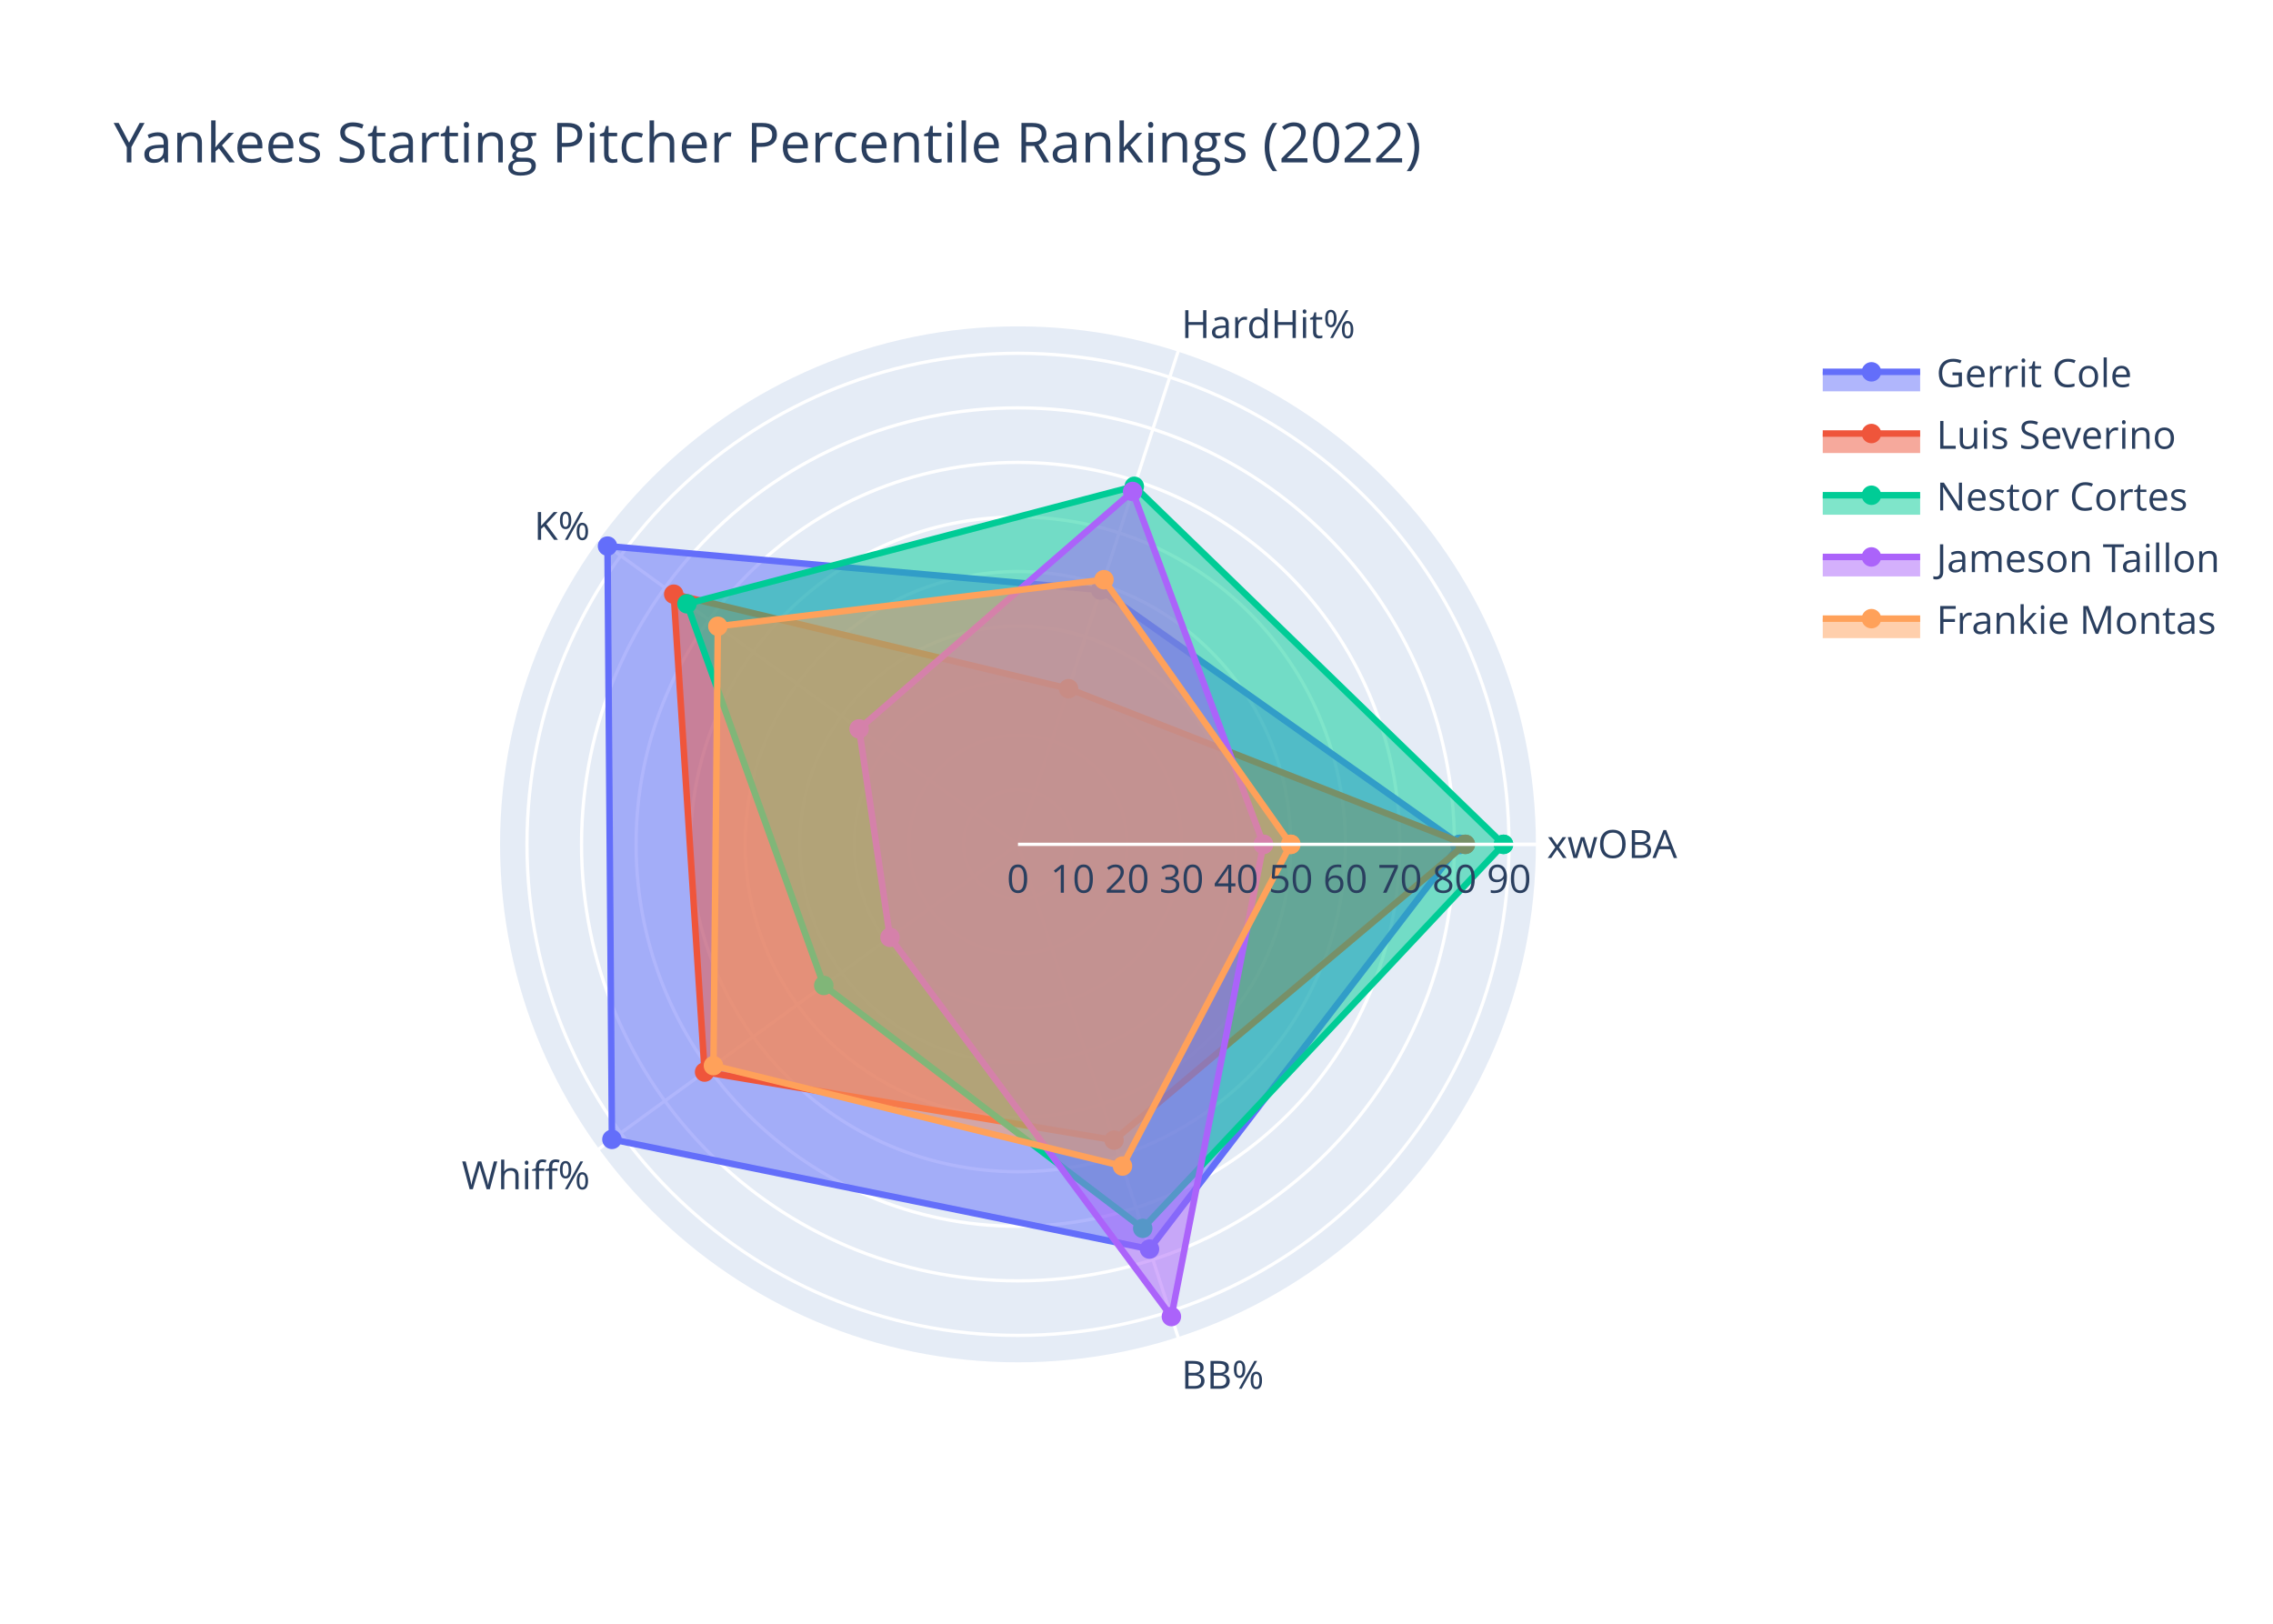
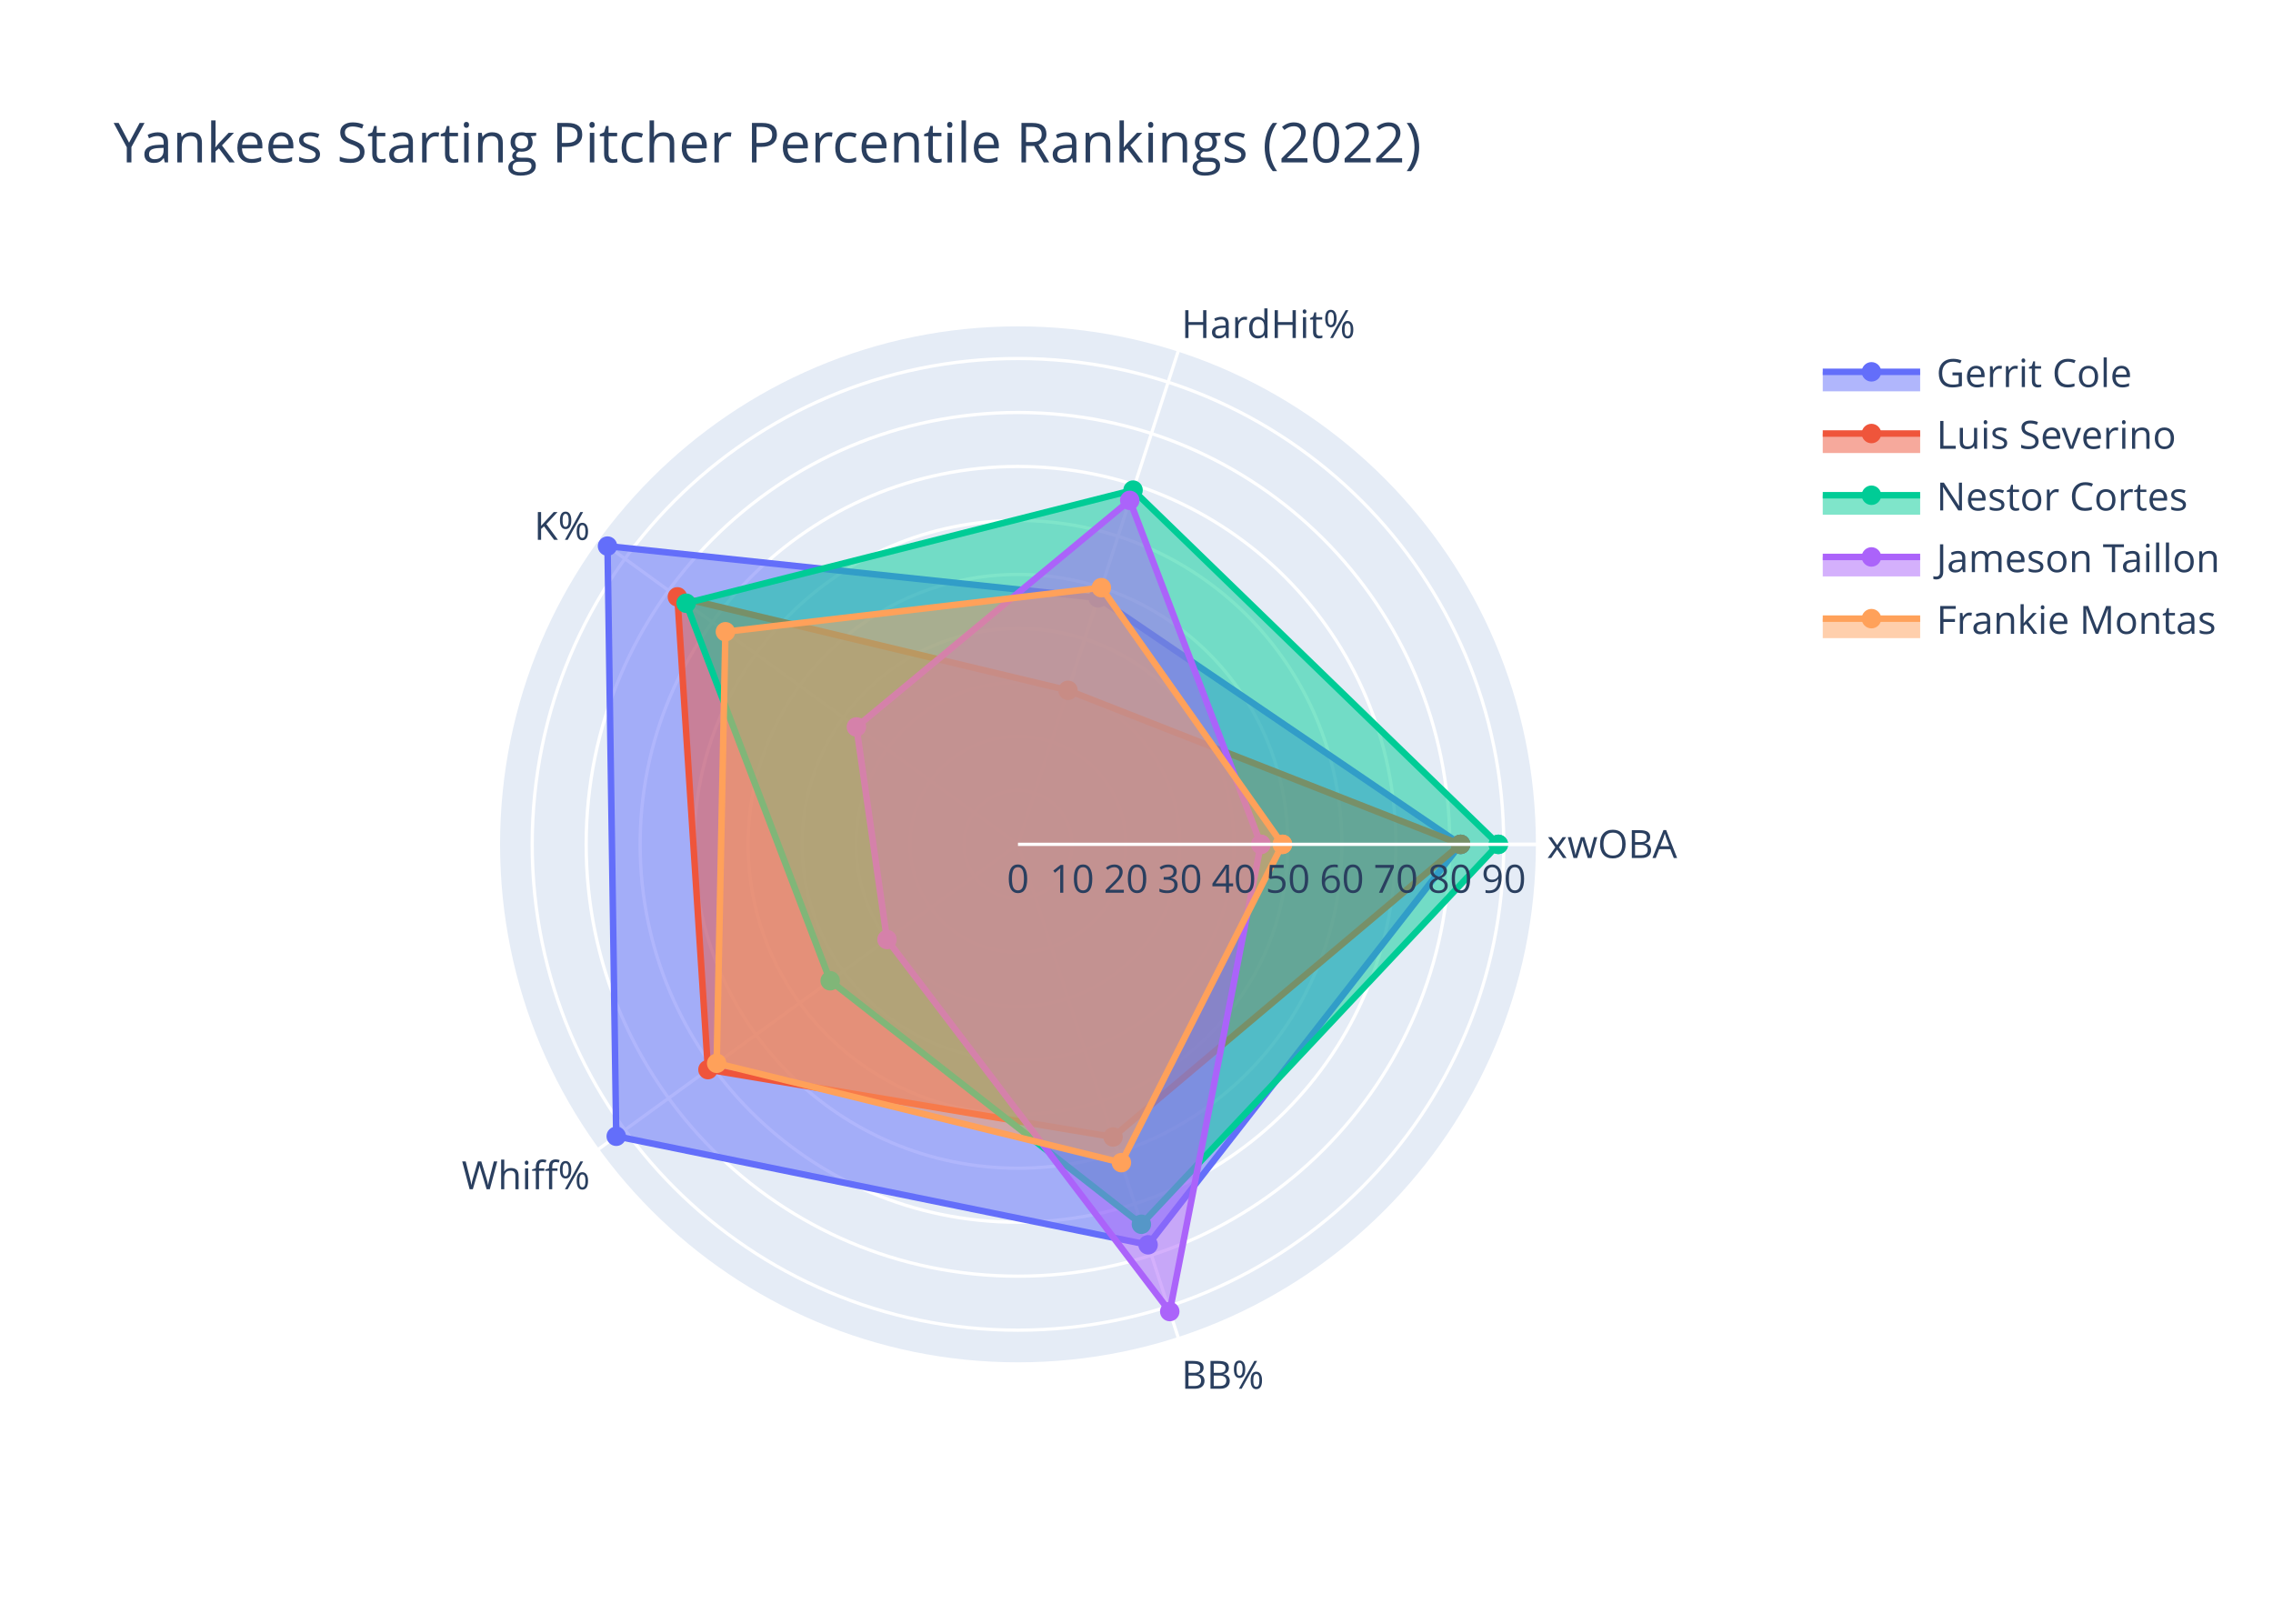
<svg xmlns="http://www.w3.org/2000/svg" class="main-svg" width="700" height="500" style="" viewBox="0 0 700 500">
  <rect x="0" y="0" width="700" height="500" style="fill: rgb(255, 255, 255); fill-opacity: 1;" />
-   <defs id="defs-ca61c3">
+   <defs id="defs-a61162">
    <g class="clips">
-       <clipPath id="clipca61c3polar-for-traces">
+       <clipPath id="clipa61162polar-for-traces">
        <path d="M160,0A160,160 0,1,0 -160,-1.9594348786357652e-14A160,160 0,1,0 160,3.9188697572715304e-14Z" transform="translate(160,160)" />
      </clipPath>
    </g>
    <g class="gradients" />
    <g class="patterns" />
  </defs>
  <g class="bglayer" />
  <g class="layer-below">
    <g class="imagelayer" />
    <g class="shapelayer" />
  </g>
  <g class="cartesianlayer" />
  <g class="polarlayer">
    <g class="polar">
      <g class="polarsublayer draglayer" />
      <g class="polarsublayer plotbg">
        <path d="M160,0A160,160 0,1,0 -160,-1.9594348786357652e-14A160,160 0,1,0 160,3.9188697572715304e-14Z" transform="translate(313.5,260)" style="fill: rgb(229, 236, 246); fill-opacity: 1;" />
      </g>
      <g class="polarsublayer backplot">
        <g class="maplayer" />
      </g>
      <g class="polarsublayer angular-grid" style="fill: none;">
        <path class="angularaxisgrid" d="M313.5,260L473.5,260" style="stroke: rgb(255, 255, 255); stroke-opacity: 1; stroke-width: 1px;" />
        <path class="angularaxisgrid" d="M313.5,260L362.943,107.831" style="stroke: rgb(255, 255, 255); stroke-opacity: 1; stroke-width: 1px;" />
        <path class="angularaxisgrid" d="M313.5,260L184.057,165.954" style="stroke: rgb(255, 255, 255); stroke-opacity: 1; stroke-width: 1px;" />
        <path class="angularaxisgrid" d="M313.5,260L184.057,354.046" style="stroke: rgb(255, 255, 255); stroke-opacity: 1; stroke-width: 1px;" />
        <path class="angularaxisgrid" d="M313.5,260L362.943,412.169" style="stroke: rgb(255, 255, 255); stroke-opacity: 1; stroke-width: 1px;" />
      </g>
      <g class="polarsublayer radial-grid" transform="translate(313.5,260)" style="fill: none;">
-         <path class="xgrid" d="M16.8,0A16.8,16.8 0,1,0 -16.8,-2.0574066225675536e-15A16.8,16.8 0,1,0 16.8,4.114813245135107e-15Z" style="stroke: rgb(255, 255, 255); stroke-opacity: 1; stroke-width: 1px;" />
-         <path class="xgrid" d="M33.6,0A33.6,33.6 0,1,0 -33.6,-4.114813245135107e-15A33.6,33.6 0,1,0 33.6,8.229626490270214e-15Z" style="stroke: rgb(255, 255, 255); stroke-opacity: 1; stroke-width: 1px;" />
-         <path class="xgrid" d="M50.4,0A50.4,50.4 0,1,0 -50.4,-6.17221986770266e-15A50.4,50.4 0,1,0 50.4,1.234443973540532e-14Z" style="stroke: rgb(255, 255, 255); stroke-opacity: 1; stroke-width: 1px;" />
-         <path class="xgrid" d="M67.2,0A67.2,67.2 0,1,0 -67.2,-8.229626490270214e-15A67.2,67.2 0,1,0 67.2,1.645925298054043e-14Z" style="stroke: rgb(255, 255, 255); stroke-opacity: 1; stroke-width: 1px;" />
-         <path class="xgrid" d="M84.01,0A84.01,84.01 0,1,0 -84.01,-1.0288257759636915e-14A84.01,84.01 0,1,0 84.01,2.057651551927383e-14Z" style="stroke: rgb(255, 255, 255); stroke-opacity: 1; stroke-width: 1px;" />
-         <path class="xgrid" d="M100.81,0A100.81,100.81 0,1,0 -100.81,-1.2345664382204467e-14A100.81,100.81 0,1,0 100.81,2.4691328764408935e-14Z" style="stroke: rgb(255, 255, 255); stroke-opacity: 1; stroke-width: 1px;" />
-         <path class="xgrid" d="M117.61,0A117.61,117.61 0,1,0 -117.61,-1.440307100477202e-14A117.61,117.61 0,1,0 117.61,2.880614200954404e-14Z" style="stroke: rgb(255, 255, 255); stroke-opacity: 1; stroke-width: 1px;" />
-         <path class="xgrid" d="M134.41,0A134.41,134.41 0,1,0 -134.41,-1.6460477627339574e-14A134.41,134.41 0,1,0 134.41,3.292095525467915e-14Z" style="stroke: rgb(255, 255, 255); stroke-opacity: 1; stroke-width: 1px;" />
-         <path class="xgrid" d="M151.21,0A151.21,151.21 0,1,0 -151.21,-1.851788424990713e-14A151.21,151.21 0,1,0 151.21,3.703576849981426e-14Z" style="stroke: rgb(255, 255, 255); stroke-opacity: 1; stroke-width: 1px;" />
+         <path class="xgrid" d="M16.62,0A16.62,16.62 0,1,0 -16.62,-2.0353629801829012e-15A16.62,16.62 0,1,0 16.62,4.0707259603658024e-15Z" style="stroke: rgb(255, 255, 255); stroke-opacity: 1; stroke-width: 1px;" />
+         <path class="xgrid" d="M33.24,0A33.24,33.24 0,1,0 -33.24,-4.0707259603658024e-15A33.24,33.24 0,1,0 33.24,8.141451920731605e-15Z" style="stroke: rgb(255, 255, 255); stroke-opacity: 1; stroke-width: 1px;" />
+         <path class="xgrid" d="M49.87,0A49.87,49.87 0,1,0 -49.87,-6.10731358734785e-15A49.87,49.87 0,1,0 49.87,1.22146271746957e-14Z" style="stroke: rgb(255, 255, 255); stroke-opacity: 1; stroke-width: 1px;" />
+         <path class="xgrid" d="M66.49,0A66.49,66.49 0,1,0 -66.49,-8.142676567530752e-15A66.49,66.49 0,1,0 66.49,1.6285353135061503e-14Z" style="stroke: rgb(255, 255, 255); stroke-opacity: 1; stroke-width: 1px;" />
+         <path class="xgrid" d="M83.11,0A83.11,83.11 0,1,0 -83.11,-1.0178039547713652e-14A83.11,83.11 0,1,0 83.11,2.0356079095427305e-14Z" style="stroke: rgb(255, 255, 255); stroke-opacity: 1; stroke-width: 1px;" />
+         <path class="xgrid" d="M99.73,0A99.73,99.73 0,1,0 -99.73,-1.2213402527896553e-14A99.73,99.73 0,1,0 99.73,2.4426805055793106e-14Z" style="stroke: rgb(255, 255, 255); stroke-opacity: 1; stroke-width: 1px;" />
+         <path class="xgrid" d="M116.36,0A116.36,116.36 0,1,0 -116.36,-1.4249990154878602e-14A116.36,116.36 0,1,0 116.36,2.8499980309757205e-14Z" style="stroke: rgb(255, 255, 255); stroke-opacity: 1; stroke-width: 1px;" />
+         <path class="xgrid" d="M132.98,0A132.98,132.98 0,1,0 -132.98,-1.6285353135061503e-14A132.98,132.98 0,1,0 132.98,3.2570706270123006e-14Z" style="stroke: rgb(255, 255, 255); stroke-opacity: 1; stroke-width: 1px;" />
+         <path class="xgrid" d="M149.6,0A149.6,149.6 0,1,0 -149.6,-1.8320716115244404e-14A149.6,149.6 0,1,0 149.6,3.664143223048881e-14Z" style="stroke: rgb(255, 255, 255); stroke-opacity: 1; stroke-width: 1px;" />
      </g>
      <g class="polarsublayer frontplot" transform="translate(153.5,100)">
        <g class="barlayer" />
        <g class="scatterlayer">
-           <g class="trace scatter trace0e6af2" style="stroke-miterlimit: 2; opacity: 1;">
-             <g class="fills" clip-path="url(#clipca61c3polar-for-traces)">
-               <g>
-                 <path class="js-fill" d="M296.09,160L185.44,81.7L33.59,68.16L34.95,250.85L200.5,284.63L296.09,160Z" style="fill: rgb(99, 110, 250); fill-opacity: 0.5; stroke-width: 0;" />
-               </g>
-             </g>
-             <g class="errorbars" />
-             <g class="lines">
-               <path class="js-line" d="M296.09,160L185.44,81.7L33.59,68.16L34.95,250.85L200.5,284.63L296.09,160" clip-path="url(#clipca61c3polar-for-traces)" style="vector-effect: non-scaling-stroke; fill: none; stroke: rgb(99, 110, 250); stroke-opacity: 1; stroke-width: 2px; opacity: 1;" />
-             </g>
-             <g class="points">
-               <path class="point" transform="translate(296.09,160)" d="M3,0A3,3 0 1,1 0,-3A3,3 0 0,1 3,0Z" style="opacity: 1; stroke-width: 0px; fill: rgb(99, 110, 250); fill-opacity: 1;" />
-               <path class="point" transform="translate(185.44,81.7)" d="M3,0A3,3 0 1,1 0,-3A3,3 0 0,1 3,0Z" style="opacity: 1; stroke-width: 0px; fill: rgb(99, 110, 250); fill-opacity: 1;" />
+           <g class="trace scatter trace6ebebe" style="stroke-miterlimit: 2; opacity: 1;">
+             <g class="fills" clip-path="url(#clipa61162polar-for-traces)">
+               <g>
+                 <path class="js-fill" d="M296.3,160L184.66,84.12L33.59,68.16L36.28,249.89L200.07,283.31L296.3,160Z" style="fill: rgb(99, 110, 250); fill-opacity: 0.5; stroke-width: 0;" />
+               </g>
+             </g>
+             <g class="errorbars" />
+             <g class="lines">
+               <path class="js-line" d="M296.3,160L184.66,84.12L33.59,68.16L36.28,249.89L200.07,283.31L296.3,160" clip-path="url(#clipa61162polar-for-traces)" style="vector-effect: non-scaling-stroke; fill: none; stroke: rgb(99, 110, 250); stroke-opacity: 1; stroke-width: 2px; opacity: 1;" />
+             </g>
+             <g class="points">
+               <path class="point" transform="translate(296.3,160)" d="M3,0A3,3 0 1,1 0,-3A3,3 0 0,1 3,0Z" style="opacity: 1; stroke-width: 0px; fill: rgb(99, 110, 250); fill-opacity: 1;" />
+               <path class="point" transform="translate(184.66,84.12)" d="M3,0A3,3 0 1,1 0,-3A3,3 0 0,1 3,0Z" style="opacity: 1; stroke-width: 0px; fill: rgb(99, 110, 250); fill-opacity: 1;" />
              <path class="point" transform="translate(33.59,68.16)" d="M3,0A3,3 0 1,1 0,-3A3,3 0 0,1 3,0Z" style="opacity: 1; stroke-width: 0px; fill: rgb(99, 110, 250); fill-opacity: 1;" />
-               <path class="point" transform="translate(34.95,250.85)" d="M3,0A3,3 0 1,1 0,-3A3,3 0 0,1 3,0Z" style="opacity: 1; stroke-width: 0px; fill: rgb(99, 110, 250); fill-opacity: 1;" />
-               <path class="point" transform="translate(200.5,284.63)" d="M3,0A3,3 0 1,1 0,-3A3,3 0 0,1 3,0Z" style="opacity: 1; stroke-width: 0px; fill: rgb(99, 110, 250); fill-opacity: 1;" />
-               <path class="point" transform="translate(296.09,160)" d="M3,0A3,3 0 1,1 0,-3A3,3 0 0,1 3,0Z" style="opacity: 1; stroke-width: 0px; fill: rgb(99, 110, 250); fill-opacity: 1;" />
-             </g>
-             <g class="text" />
-           </g>
-           <g class="trace scatter tracea44294" style="stroke-miterlimit: 2; opacity: 1;">
-             <g class="fills" clip-path="url(#clipca61c3polar-for-traces)">
-               <g>
-                 <path class="js-fill" d="M297.77,160L175.58,112.06L53.98,82.97L63.49,230.12L189.59,251.08L297.77,160Z" style="fill: rgb(239, 85, 59); fill-opacity: 0.5; stroke-width: 0;" />
-               </g>
-             </g>
-             <g class="errorbars" />
-             <g class="lines">
-               <path class="js-line" d="M297.77,160L175.58,112.06L53.98,82.97L63.49,230.12L189.59,251.08L297.77,160" clip-path="url(#clipca61c3polar-for-traces)" style="vector-effect: non-scaling-stroke; fill: none; stroke: rgb(239, 85, 59); stroke-opacity: 1; stroke-width: 2px; opacity: 1;" />
-             </g>
-             <g class="points">
-               <path class="point" transform="translate(297.77,160)" d="M3,0A3,3 0 1,1 0,-3A3,3 0 0,1 3,0Z" style="opacity: 1; stroke-width: 0px; fill: rgb(239, 85, 59); fill-opacity: 1;" />
-               <path class="point" transform="translate(175.58,112.06)" d="M3,0A3,3 0 1,1 0,-3A3,3 0 0,1 3,0Z" style="opacity: 1; stroke-width: 0px; fill: rgb(239, 85, 59); fill-opacity: 1;" />
-               <path class="point" transform="translate(53.98,82.97)" d="M3,0A3,3 0 1,1 0,-3A3,3 0 0,1 3,0Z" style="opacity: 1; stroke-width: 0px; fill: rgb(239, 85, 59); fill-opacity: 1;" />
-               <path class="point" transform="translate(63.49,230.12)" d="M3,0A3,3 0 1,1 0,-3A3,3 0 0,1 3,0Z" style="opacity: 1; stroke-width: 0px; fill: rgb(239, 85, 59); fill-opacity: 1;" />
-               <path class="point" transform="translate(189.59,251.08)" d="M3,0A3,3 0 1,1 0,-3A3,3 0 0,1 3,0Z" style="opacity: 1; stroke-width: 0px; fill: rgb(239, 85, 59); fill-opacity: 1;" />
-               <path class="point" transform="translate(297.77,160)" d="M3,0A3,3 0 1,1 0,-3A3,3 0 0,1 3,0Z" style="opacity: 1; stroke-width: 0px; fill: rgb(239, 85, 59); fill-opacity: 1;" />
-             </g>
-             <g class="text" />
-           </g>
-           <g class="trace scatter trace6df660" style="stroke-miterlimit: 2; opacity: 1;">
-             <g class="fills" clip-path="url(#clipca61c3polar-for-traces)">
-               <g>
-                 <path class="js-fill" d="M309.53,160L195.82,49.75L58.06,85.93L100.19,203.45L198.42,278.24L309.53,160Z" style="fill: rgb(0, 204, 150); fill-opacity: 0.5; stroke-width: 0;" />
-               </g>
-             </g>
-             <g class="errorbars" />
-             <g class="lines">
-               <path class="js-line" d="M309.53,160L195.82,49.75L58.06,85.93L100.19,203.45L198.42,278.24L309.53,160" clip-path="url(#clipca61c3polar-for-traces)" style="vector-effect: non-scaling-stroke; fill: none; stroke: rgb(0, 204, 150); stroke-opacity: 1; stroke-width: 2px; opacity: 1;" />
-             </g>
-             <g class="points">
-               <path class="point" transform="translate(309.53,160)" d="M3,0A3,3 0 1,1 0,-3A3,3 0 0,1 3,0Z" style="opacity: 1; stroke-width: 0px; fill: rgb(0, 204, 150); fill-opacity: 1;" />
-               <path class="point" transform="translate(195.82,49.75)" d="M3,0A3,3 0 1,1 0,-3A3,3 0 0,1 3,0Z" style="opacity: 1; stroke-width: 0px; fill: rgb(0, 204, 150); fill-opacity: 1;" />
-               <path class="point" transform="translate(58.06,85.93)" d="M3,0A3,3 0 1,1 0,-3A3,3 0 0,1 3,0Z" style="opacity: 1; stroke-width: 0px; fill: rgb(0, 204, 150); fill-opacity: 1;" />
-               <path class="point" transform="translate(100.19,203.45)" d="M3,0A3,3 0 1,1 0,-3A3,3 0 0,1 3,0Z" style="opacity: 1; stroke-width: 0px; fill: rgb(0, 204, 150); fill-opacity: 1;" />
-               <path class="point" transform="translate(198.42,278.24)" d="M3,0A3,3 0 1,1 0,-3A3,3 0 0,1 3,0Z" style="opacity: 1; stroke-width: 0px; fill: rgb(0, 204, 150); fill-opacity: 1;" />
-               <path class="point" transform="translate(309.53,160)" d="M3,0A3,3 0 1,1 0,-3A3,3 0 0,1 3,0Z" style="opacity: 1; stroke-width: 0px; fill: rgb(0, 204, 150); fill-opacity: 1;" />
-             </g>
-             <g class="text" />
-           </g>
-           <g class="trace scatter trace5fc548" style="stroke-miterlimit: 2; opacity: 1;">
-             <g class="fills" clip-path="url(#clipca61c3polar-for-traces)">
-               <g>
-                 <path class="js-fill" d="M235.6,160L195.3,51.34L111.07,124.45L120.58,188.64L207.25,305.41L235.6,160Z" style="fill: rgb(171, 99, 250); fill-opacity: 0.5; stroke-width: 0;" />
-               </g>
-             </g>
-             <g class="errorbars" />
-             <g class="lines">
-               <path class="js-line" d="M235.6,160L195.3,51.34L111.07,124.45L120.58,188.64L207.25,305.41L235.6,160" clip-path="url(#clipca61c3polar-for-traces)" style="vector-effect: non-scaling-stroke; fill: none; stroke: rgb(171, 99, 250); stroke-opacity: 1; stroke-width: 2px; opacity: 1;" />
-             </g>
-             <g class="points">
-               <path class="point" transform="translate(235.6,160)" d="M3,0A3,3 0 1,1 0,-3A3,3 0 0,1 3,0Z" style="opacity: 1; stroke-width: 0px; fill: rgb(171, 99, 250); fill-opacity: 1;" />
-               <path class="point" transform="translate(195.3,51.34)" d="M3,0A3,3 0 1,1 0,-3A3,3 0 0,1 3,0Z" style="opacity: 1; stroke-width: 0px; fill: rgb(171, 99, 250); fill-opacity: 1;" />
-               <path class="point" transform="translate(111.07,124.45)" d="M3,0A3,3 0 1,1 0,-3A3,3 0 0,1 3,0Z" style="opacity: 1; stroke-width: 0px; fill: rgb(171, 99, 250); fill-opacity: 1;" />
-               <path class="point" transform="translate(120.58,188.64)" d="M3,0A3,3 0 1,1 0,-3A3,3 0 0,1 3,0Z" style="opacity: 1; stroke-width: 0px; fill: rgb(171, 99, 250); fill-opacity: 1;" />
-               <path class="point" transform="translate(207.25,305.41)" d="M3,0A3,3 0 1,1 0,-3A3,3 0 0,1 3,0Z" style="opacity: 1; stroke-width: 0px; fill: rgb(171, 99, 250); fill-opacity: 1;" />
-               <path class="point" transform="translate(235.6,160)" d="M3,0A3,3 0 1,1 0,-3A3,3 0 0,1 3,0Z" style="opacity: 1; stroke-width: 0px; fill: rgb(171, 99, 250); fill-opacity: 1;" />
-             </g>
-             <g class="text" />
-           </g>
-           <g class="trace scatter trace516e3c" style="stroke-miterlimit: 2; opacity: 1;">
-             <g class="fills" clip-path="url(#clipca61c3polar-for-traces)">
-               <g>
-                 <path class="js-fill" d="M244.01,160L186.48,78.51L67.57,92.85L66.21,228.14L192.19,259.07L244.01,160Z" style="fill: rgb(255, 161, 90); fill-opacity: 0.5; stroke-width: 0;" />
-               </g>
-             </g>
-             <g class="errorbars" />
-             <g class="lines">
-               <path class="js-line" d="M244.01,160L186.48,78.51L67.57,92.85L66.21,228.14L192.19,259.07L244.01,160" clip-path="url(#clipca61c3polar-for-traces)" style="vector-effect: non-scaling-stroke; fill: none; stroke: rgb(255, 161, 90); stroke-opacity: 1; stroke-width: 2px; opacity: 1;" />
-             </g>
-             <g class="points">
-               <path class="point" transform="translate(244.01,160)" d="M3,0A3,3 0 1,1 0,-3A3,3 0 0,1 3,0Z" style="opacity: 1; stroke-width: 0px; fill: rgb(255, 161, 90); fill-opacity: 1;" />
-               <path class="point" transform="translate(186.48,78.51)" d="M3,0A3,3 0 1,1 0,-3A3,3 0 0,1 3,0Z" style="opacity: 1; stroke-width: 0px; fill: rgb(255, 161, 90); fill-opacity: 1;" />
-               <path class="point" transform="translate(67.57,92.85)" d="M3,0A3,3 0 1,1 0,-3A3,3 0 0,1 3,0Z" style="opacity: 1; stroke-width: 0px; fill: rgb(255, 161, 90); fill-opacity: 1;" />
-               <path class="point" transform="translate(66.21,228.14)" d="M3,0A3,3 0 1,1 0,-3A3,3 0 0,1 3,0Z" style="opacity: 1; stroke-width: 0px; fill: rgb(255, 161, 90); fill-opacity: 1;" />
-               <path class="point" transform="translate(192.19,259.07)" d="M3,0A3,3 0 1,1 0,-3A3,3 0 0,1 3,0Z" style="opacity: 1; stroke-width: 0px; fill: rgb(255, 161, 90); fill-opacity: 1;" />
-               <path class="point" transform="translate(244.01,160)" d="M3,0A3,3 0 1,1 0,-3A3,3 0 0,1 3,0Z" style="opacity: 1; stroke-width: 0px; fill: rgb(255, 161, 90); fill-opacity: 1;" />
+               <path class="point" transform="translate(36.28,249.89)" d="M3,0A3,3 0 1,1 0,-3A3,3 0 0,1 3,0Z" style="opacity: 1; stroke-width: 0px; fill: rgb(99, 110, 250); fill-opacity: 1;" />
+               <path class="point" transform="translate(200.07,283.31)" d="M3,0A3,3 0 1,1 0,-3A3,3 0 0,1 3,0Z" style="opacity: 1; stroke-width: 0px; fill: rgb(99, 110, 250); fill-opacity: 1;" />
+               <path class="point" transform="translate(296.3,160)" d="M3,0A3,3 0 1,1 0,-3A3,3 0 0,1 3,0Z" style="opacity: 1; stroke-width: 0px; fill: rgb(99, 110, 250); fill-opacity: 1;" />
+             </g>
+             <g class="text" />
+           </g>
+           <g class="trace scatter trace8a50e1" style="stroke-miterlimit: 2; opacity: 1;">
+             <g class="fills" clip-path="url(#clipa61162polar-for-traces)">
+               <g>
+                 <path class="js-fill" d="M296.3,160L175.41,112.57L55.11,83.79L64.52,229.37L189.28,250.11L296.3,160Z" style="fill: rgb(239, 85, 59); fill-opacity: 0.5; stroke-width: 0;" />
+               </g>
+             </g>
+             <g class="errorbars" />
+             <g class="lines">
+               <path class="js-line" d="M296.3,160L175.41,112.57L55.11,83.79L64.52,229.37L189.28,250.11L296.3,160" clip-path="url(#clipa61162polar-for-traces)" style="vector-effect: non-scaling-stroke; fill: none; stroke: rgb(239, 85, 59); stroke-opacity: 1; stroke-width: 2px; opacity: 1;" />
+             </g>
+             <g class="points">
+               <path class="point" transform="translate(296.3,160)" d="M3,0A3,3 0 1,1 0,-3A3,3 0 0,1 3,0Z" style="opacity: 1; stroke-width: 0px; fill: rgb(239, 85, 59); fill-opacity: 1;" />
+               <path class="point" transform="translate(175.41,112.57)" d="M3,0A3,3 0 1,1 0,-3A3,3 0 0,1 3,0Z" style="opacity: 1; stroke-width: 0px; fill: rgb(239, 85, 59); fill-opacity: 1;" />
+               <path class="point" transform="translate(55.11,83.79)" d="M3,0A3,3 0 1,1 0,-3A3,3 0 0,1 3,0Z" style="opacity: 1; stroke-width: 0px; fill: rgb(239, 85, 59); fill-opacity: 1;" />
+               <path class="point" transform="translate(64.52,229.37)" d="M3,0A3,3 0 1,1 0,-3A3,3 0 0,1 3,0Z" style="opacity: 1; stroke-width: 0px; fill: rgb(239, 85, 59); fill-opacity: 1;" />
+               <path class="point" transform="translate(189.28,250.11)" d="M3,0A3,3 0 1,1 0,-3A3,3 0 0,1 3,0Z" style="opacity: 1; stroke-width: 0px; fill: rgb(239, 85, 59); fill-opacity: 1;" />
+               <path class="point" transform="translate(296.3,160)" d="M3,0A3,3 0 1,1 0,-3A3,3 0 0,1 3,0Z" style="opacity: 1; stroke-width: 0px; fill: rgb(239, 85, 59); fill-opacity: 1;" />
+             </g>
+             <g class="text" />
+           </g>
+           <g class="trace scatter trace702bc9" style="stroke-miterlimit: 2; opacity: 1;">
+             <g class="fills" clip-path="url(#clipa61162polar-for-traces)">
+               <g>
+                 <path class="js-fill" d="M307.94,160L195.44,50.92L57.8,85.75L102.17,202.01L198.01,276.99L307.94,160Z" style="fill: rgb(0, 204, 150); fill-opacity: 0.5; stroke-width: 0;" />
+               </g>
+             </g>
+             <g class="errorbars" />
+             <g class="lines">
+               <path class="js-line" d="M307.94,160L195.44,50.92L57.8,85.75L102.17,202.01L198.01,276.99L307.94,160" clip-path="url(#clipa61162polar-for-traces)" style="vector-effect: non-scaling-stroke; fill: none; stroke: rgb(0, 204, 150); stroke-opacity: 1; stroke-width: 2px; opacity: 1;" />
+             </g>
+             <g class="points">
+               <path class="point" transform="translate(307.94,160)" d="M3,0A3,3 0 1,1 0,-3A3,3 0 0,1 3,0Z" style="opacity: 1; stroke-width: 0px; fill: rgb(0, 204, 150); fill-opacity: 1;" />
+               <path class="point" transform="translate(195.44,50.92)" d="M3,0A3,3 0 1,1 0,-3A3,3 0 0,1 3,0Z" style="opacity: 1; stroke-width: 0px; fill: rgb(0, 204, 150); fill-opacity: 1;" />
+               <path class="point" transform="translate(57.8,85.75)" d="M3,0A3,3 0 1,1 0,-3A3,3 0 0,1 3,0Z" style="opacity: 1; stroke-width: 0px; fill: rgb(0, 204, 150); fill-opacity: 1;" />
+               <path class="point" transform="translate(102.17,202.01)" d="M3,0A3,3 0 1,1 0,-3A3,3 0 0,1 3,0Z" style="opacity: 1; stroke-width: 0px; fill: rgb(0, 204, 150); fill-opacity: 1;" />
+               <path class="point" transform="translate(198.01,276.99)" d="M3,0A3,3 0 1,1 0,-3A3,3 0 0,1 3,0Z" style="opacity: 1; stroke-width: 0px; fill: rgb(0, 204, 150); fill-opacity: 1;" />
+               <path class="point" transform="translate(307.94,160)" d="M3,0A3,3 0 1,1 0,-3A3,3 0 0,1 3,0Z" style="opacity: 1; stroke-width: 0px; fill: rgb(0, 204, 150); fill-opacity: 1;" />
+             </g>
+             <g class="text" />
+           </g>
+           <g class="trace scatter traceeefb77" style="stroke-miterlimit: 2; opacity: 1;">
+             <g class="fills" clip-path="url(#clipa61162polar-for-traces)">
+               <g>
+                 <path class="js-fill" d="M234.8,160L194.42,54.08L110.24,123.85L119.66,189.31L206.74,303.86L234.8,160Z" style="fill: rgb(171, 99, 250); fill-opacity: 0.5; stroke-width: 0;" />
+               </g>
+             </g>
+             <g class="errorbars" />
+             <g class="lines">
+               <path class="js-line" d="M234.8,160L194.42,54.08L110.24,123.85L119.66,189.31L206.74,303.86L234.8,160" clip-path="url(#clipa61162polar-for-traces)" style="vector-effect: non-scaling-stroke; fill: none; stroke: rgb(171, 99, 250); stroke-opacity: 1; stroke-width: 2px; opacity: 1;" />
+             </g>
+             <g class="points">
+               <path class="point" transform="translate(234.8,160)" d="M3,0A3,3 0 1,1 0,-3A3,3 0 0,1 3,0Z" style="opacity: 1; stroke-width: 0px; fill: rgb(171, 99, 250); fill-opacity: 1;" />
+               <path class="point" transform="translate(194.42,54.08)" d="M3,0A3,3 0 1,1 0,-3A3,3 0 0,1 3,0Z" style="opacity: 1; stroke-width: 0px; fill: rgb(171, 99, 250); fill-opacity: 1;" />
+               <path class="point" transform="translate(110.24,123.85)" d="M3,0A3,3 0 1,1 0,-3A3,3 0 0,1 3,0Z" style="opacity: 1; stroke-width: 0px; fill: rgb(171, 99, 250); fill-opacity: 1;" />
+               <path class="point" transform="translate(119.66,189.31)" d="M3,0A3,3 0 1,1 0,-3A3,3 0 0,1 3,0Z" style="opacity: 1; stroke-width: 0px; fill: rgb(171, 99, 250); fill-opacity: 1;" />
+               <path class="point" transform="translate(206.74,303.86)" d="M3,0A3,3 0 1,1 0,-3A3,3 0 0,1 3,0Z" style="opacity: 1; stroke-width: 0px; fill: rgb(171, 99, 250); fill-opacity: 1;" />
+               <path class="point" transform="translate(234.8,160)" d="M3,0A3,3 0 1,1 0,-3A3,3 0 0,1 3,0Z" style="opacity: 1; stroke-width: 0px; fill: rgb(171, 99, 250); fill-opacity: 1;" />
+             </g>
+             <g class="text" />
+           </g>
+           <g class="trace scatter trace64a62d" style="stroke-miterlimit: 2; opacity: 1;">
+             <g class="fills" clip-path="url(#clipa61162polar-for-traces)">
+               <g>
+                 <path class="js-fill" d="M241.45,160L185.68,80.96L69.9,94.54L67.21,227.42L191.85,258.01L241.45,160Z" style="fill: rgb(255, 161, 90); fill-opacity: 0.5; stroke-width: 0;" />
+               </g>
+             </g>
+             <g class="errorbars" />
+             <g class="lines">
+               <path class="js-line" d="M241.45,160L185.68,80.96L69.9,94.54L67.21,227.42L191.85,258.01L241.45,160" clip-path="url(#clipa61162polar-for-traces)" style="vector-effect: non-scaling-stroke; fill: none; stroke: rgb(255, 161, 90); stroke-opacity: 1; stroke-width: 2px; opacity: 1;" />
+             </g>
+             <g class="points">
+               <path class="point" transform="translate(241.45,160)" d="M3,0A3,3 0 1,1 0,-3A3,3 0 0,1 3,0Z" style="opacity: 1; stroke-width: 0px; fill: rgb(255, 161, 90); fill-opacity: 1;" />
+               <path class="point" transform="translate(185.68,80.96)" d="M3,0A3,3 0 1,1 0,-3A3,3 0 0,1 3,0Z" style="opacity: 1; stroke-width: 0px; fill: rgb(255, 161, 90); fill-opacity: 1;" />
+               <path class="point" transform="translate(69.9,94.54)" d="M3,0A3,3 0 1,1 0,-3A3,3 0 0,1 3,0Z" style="opacity: 1; stroke-width: 0px; fill: rgb(255, 161, 90); fill-opacity: 1;" />
+               <path class="point" transform="translate(67.21,227.42)" d="M3,0A3,3 0 1,1 0,-3A3,3 0 0,1 3,0Z" style="opacity: 1; stroke-width: 0px; fill: rgb(255, 161, 90); fill-opacity: 1;" />
+               <path class="point" transform="translate(191.85,258.01)" d="M3,0A3,3 0 1,1 0,-3A3,3 0 0,1 3,0Z" style="opacity: 1; stroke-width: 0px; fill: rgb(255, 161, 90); fill-opacity: 1;" />
+               <path class="point" transform="translate(241.45,160)" d="M3,0A3,3 0 1,1 0,-3A3,3 0 0,1 3,0Z" style="opacity: 1; stroke-width: 0px; fill: rgb(255, 161, 90); fill-opacity: 1;" />
            </g>
            <g class="text" />
          </g>
        </g>
      </g>
      <g class="polarsublayer angular-line">
        <path d="M160,0A160,160 0,1,0 -160,-1.9594348786357652e-14A160,160 0,1,0 160,3.9188697572715304e-14Z" transform="translate(313.5,260)" stroke-width="1" style="fill: none; stroke: rgb(255, 255, 255); stroke-opacity: 1;" />
      </g>
      <g class="polarsublayer radial-line">
        <line x1="0" y1="0" x2="160" y2="0" transform="translate(313.5,260)" stroke-width="1" style="fill: none; stroke: rgb(255, 255, 255); stroke-opacity: 1;" />
      </g>
      <g class="polarsublayer angular-axis">
        <g class="angularaxistick">
          <text text-anchor="start" x="2.9" y="4.2" transform="translate(473.5,260)" style="font-family: 'Open Sans', verdana, arial, sans-serif; font-size: 12px; fill: rgb(42, 63, 95); fill-opacity: 1; white-space: pre; opacity: 1;">xwOBA</text>
        </g>
        <g class="angularaxistick">
          <text text-anchor="start" x="0.896" y="-3.743" transform="translate(362.9427,107.831)" style="font-family: 'Open Sans', verdana, arial, sans-serif; font-size: 12px; fill: rgb(42, 63, 95); fill-opacity: 1; white-space: pre; opacity: 1;">HardHit%</text>
        </g>
        <g class="angularaxistick">
          <text text-anchor="end" x="-2.346" y="0.283" transform="translate(184.0573,165.9544)" style="font-family: 'Open Sans', verdana, arial, sans-serif; font-size: 12px; fill: rgb(42, 63, 95); fill-opacity: 1; white-space: pre; opacity: 1;">K%</text>
        </g>
        <g class="angularaxistick">
          <text text-anchor="end" x="-2.346" y="12.156" transform="translate(184.0573,354.0456)" style="font-family: 'Open Sans', verdana, arial, sans-serif; font-size: 12px; fill: rgb(42, 63, 95); fill-opacity: 1; white-space: pre; opacity: 1;">Whiff%</text>
        </g>
        <g class="angularaxistick">
          <text text-anchor="start" x="0.896" y="15.469" transform="translate(362.9427,412.169)" style="font-family: 'Open Sans', verdana, arial, sans-serif; font-size: 12px; fill: rgb(42, 63, 95); fill-opacity: 1; white-space: pre; opacity: 1;">BB%</text>
        </g>
      </g>
      <g class="polarsublayer radial-axis" transform="translate(313.5,260)">
        <g class="xtick">
          <text text-anchor="middle" x="0" y="14.9" transform="" style="font-family: 'Open Sans', verdana, arial, sans-serif; font-size: 12px; fill: rgb(42, 63, 95); fill-opacity: 1; white-space: pre; opacity: 1;">0</text>
        </g>
        <g class="xtick">
-           <text text-anchor="middle" x="0" y="14.9" transform="translate(16.8,0)" style="font-family: 'Open Sans', verdana, arial, sans-serif; font-size: 12px; fill: rgb(42, 63, 95); fill-opacity: 1; white-space: pre; opacity: 1;">10</text>
-         </g>
-         <g class="xtick">
-           <text text-anchor="middle" x="0" y="14.9" transform="translate(33.6,0)" style="font-family: 'Open Sans', verdana, arial, sans-serif; font-size: 12px; fill: rgb(42, 63, 95); fill-opacity: 1; white-space: pre; opacity: 1;">20</text>
-         </g>
-         <g class="xtick">
-           <text text-anchor="middle" x="0" y="14.9" transform="translate(50.4,0)" style="font-family: 'Open Sans', verdana, arial, sans-serif; font-size: 12px; fill: rgb(42, 63, 95); fill-opacity: 1; white-space: pre; opacity: 1;">30</text>
-         </g>
-         <g class="xtick">
-           <text text-anchor="middle" x="0" y="14.9" transform="translate(67.2,0)" style="font-family: 'Open Sans', verdana, arial, sans-serif; font-size: 12px; fill: rgb(42, 63, 95); fill-opacity: 1; white-space: pre; opacity: 1;">40</text>
-         </g>
-         <g class="xtick">
-           <text text-anchor="middle" x="0" y="14.9" transform="translate(84.01,0)" style="font-family: 'Open Sans', verdana, arial, sans-serif; font-size: 12px; fill: rgb(42, 63, 95); fill-opacity: 1; white-space: pre; opacity: 1;">50</text>
-         </g>
-         <g class="xtick">
-           <text text-anchor="middle" x="0" y="14.9" transform="translate(100.81,0)" style="font-family: 'Open Sans', verdana, arial, sans-serif; font-size: 12px; fill: rgb(42, 63, 95); fill-opacity: 1; white-space: pre; opacity: 1;">60</text>
-         </g>
-         <g class="xtick">
-           <text text-anchor="middle" x="0" y="14.9" transform="translate(117.61,0)" style="font-family: 'Open Sans', verdana, arial, sans-serif; font-size: 12px; fill: rgb(42, 63, 95); fill-opacity: 1; white-space: pre; opacity: 1;">70</text>
-         </g>
-         <g class="xtick">
-           <text text-anchor="middle" x="0" y="14.9" transform="translate(134.41,0)" style="font-family: 'Open Sans', verdana, arial, sans-serif; font-size: 12px; fill: rgb(42, 63, 95); fill-opacity: 1; white-space: pre; opacity: 1;">80</text>
-         </g>
-         <g class="xtick">
-           <text text-anchor="middle" x="0" y="14.9" transform="translate(151.21,0)" style="font-family: 'Open Sans', verdana, arial, sans-serif; font-size: 12px; fill: rgb(42, 63, 95); fill-opacity: 1; white-space: pre; opacity: 1;">90</text>
+           <text text-anchor="middle" x="0" y="14.9" transform="translate(16.62,0)" style="font-family: 'Open Sans', verdana, arial, sans-serif; font-size: 12px; fill: rgb(42, 63, 95); fill-opacity: 1; white-space: pre; opacity: 1;">10</text>
+         </g>
+         <g class="xtick">
+           <text text-anchor="middle" x="0" y="14.9" transform="translate(33.24,0)" style="font-family: 'Open Sans', verdana, arial, sans-serif; font-size: 12px; fill: rgb(42, 63, 95); fill-opacity: 1; white-space: pre; opacity: 1;">20</text>
+         </g>
+         <g class="xtick">
+           <text text-anchor="middle" x="0" y="14.9" transform="translate(49.87,0)" style="font-family: 'Open Sans', verdana, arial, sans-serif; font-size: 12px; fill: rgb(42, 63, 95); fill-opacity: 1; white-space: pre; opacity: 1;">30</text>
+         </g>
+         <g class="xtick">
+           <text text-anchor="middle" x="0" y="14.9" transform="translate(66.49,0)" style="font-family: 'Open Sans', verdana, arial, sans-serif; font-size: 12px; fill: rgb(42, 63, 95); fill-opacity: 1; white-space: pre; opacity: 1;">40</text>
+         </g>
+         <g class="xtick">
+           <text text-anchor="middle" x="0" y="14.9" transform="translate(83.11,0)" style="font-family: 'Open Sans', verdana, arial, sans-serif; font-size: 12px; fill: rgb(42, 63, 95); fill-opacity: 1; white-space: pre; opacity: 1;">50</text>
+         </g>
+         <g class="xtick">
+           <text text-anchor="middle" x="0" y="14.9" transform="translate(99.73,0)" style="font-family: 'Open Sans', verdana, arial, sans-serif; font-size: 12px; fill: rgb(42, 63, 95); fill-opacity: 1; white-space: pre; opacity: 1;">60</text>
+         </g>
+         <g class="xtick">
+           <text text-anchor="middle" x="0" y="14.9" transform="translate(116.36,0)" style="font-family: 'Open Sans', verdana, arial, sans-serif; font-size: 12px; fill: rgb(42, 63, 95); fill-opacity: 1; white-space: pre; opacity: 1;">70</text>
+         </g>
+         <g class="xtick">
+           <text text-anchor="middle" x="0" y="14.9" transform="translate(132.98,0)" style="font-family: 'Open Sans', verdana, arial, sans-serif; font-size: 12px; fill: rgb(42, 63, 95); fill-opacity: 1; white-space: pre; opacity: 1;">80</text>
+         </g>
+         <g class="xtick">
+           <text text-anchor="middle" x="0" y="14.9" transform="translate(149.6,0)" style="font-family: 'Open Sans', verdana, arial, sans-serif; font-size: 12px; fill: rgb(42, 63, 95); fill-opacity: 1; white-space: pre; opacity: 1;">90</text>
        </g>
      </g>
    </g>
  </g>
  <g class="smithlayer" />
  <g class="ternarylayer" />
  <g class="geolayer" />
  <g class="funnelarealayer" />
  <g class="pielayer" />
  <g class="iciclelayer" />
  <g class="treemaplayer" />
  <g class="sunburstlayer" />
  <g class="glimages" />
-   <defs id="topdefs-ca61c3">
+   <defs id="topdefs-a61162">
    <g class="clips" />
-     <clipPath id="legendca61c3">
+     <clipPath id="legenda61162">
      <rect width="132" height="105" x="0" y="0" />
    </clipPath>
  </defs>
  <g class="layer-above">
    <g class="imagelayer" />
    <g class="shapelayer" />
  </g>
  <g class="infolayer">
    <g class="legend" pointer-events="all" transform="translate(556.34,100)">
      <rect class="bg" shape-rendering="crispEdges" style="stroke: rgb(68, 68, 68); stroke-opacity: 1; fill: rgb(255, 255, 255); fill-opacity: 1; stroke-width: 0px;" width="132" height="105" x="0" y="0" />
-       <g class="scrollbox" transform="" clip-path="url(#legendca61c3)">
+       <g class="scrollbox" transform="" clip-path="url(#legenda61162)">
        <g class="groups">
          <g class="traces" transform="translate(0,14.5)" style="opacity: 1;">
            <text class="legendtext" text-anchor="start" x="40" y="4.68" style="font-family: 'Open Sans', verdana, arial, sans-serif; font-size: 12px; fill: rgb(42, 63, 95); fill-opacity: 1; white-space: pre;">Gerrit Cole</text>
            <g class="layers" style="opacity: 1;">
              <g class="legendfill">
                <path class="js-fill" d="M5,0h30v6h-30z" style="stroke-width: 0; fill: rgb(99, 110, 250); fill-opacity: 0.5;" />
              </g>
              <g class="legendlines">
                <path class="js-line" d="M5,0h30" style="fill: none; stroke: rgb(99, 110, 250); stroke-opacity: 1; stroke-width: 2px;" />
              </g>
              <g class="legendsymbols">
                <g class="legendpoints">
                  <path class="scatterpts" transform="translate(20,0)" d="M3,0A3,3 0 1,1 0,-3A3,3 0 0,1 3,0Z" style="opacity: 1; stroke-width: 0px; fill: rgb(99, 110, 250); fill-opacity: 1;" />
                </g>
              </g>
            </g>
            <rect class="legendtoggle" x="0" y="-9.5" width="126.047" height="19" style="fill: rgb(0, 0, 0); fill-opacity: 0;" />
          </g>
          <g class="traces" transform="translate(0,33.5)" style="opacity: 1;">
            <text class="legendtext" text-anchor="start" x="40" y="4.68" style="font-family: 'Open Sans', verdana, arial, sans-serif; font-size: 12px; fill: rgb(42, 63, 95); fill-opacity: 1; white-space: pre;">Luis Severino</text>
            <g class="layers" style="opacity: 1;">
              <g class="legendfill">
                <path class="js-fill" d="M5,0h30v6h-30z" style="stroke-width: 0; fill: rgb(239, 85, 59); fill-opacity: 0.5;" />
              </g>
              <g class="legendlines">
                <path class="js-line" d="M5,0h30" style="fill: none; stroke: rgb(239, 85, 59); stroke-opacity: 1; stroke-width: 2px;" />
              </g>
              <g class="legendsymbols">
                <g class="legendpoints">
                  <path class="scatterpts" transform="translate(20,0)" d="M3,0A3,3 0 1,1 0,-3A3,3 0 0,1 3,0Z" style="opacity: 1; stroke-width: 0px; fill: rgb(239, 85, 59); fill-opacity: 1;" />
                </g>
              </g>
            </g>
            <rect class="legendtoggle" x="0" y="-9.5" width="126.047" height="19" style="fill: rgb(0, 0, 0); fill-opacity: 0;" />
          </g>
          <g class="traces" transform="translate(0,52.5)" style="opacity: 1;">
            <text class="legendtext" text-anchor="start" x="40" y="4.68" style="font-family: 'Open Sans', verdana, arial, sans-serif; font-size: 12px; fill: rgb(42, 63, 95); fill-opacity: 1; white-space: pre;">Nestor Cortes</text>
            <g class="layers" style="opacity: 1;">
              <g class="legendfill">
                <path class="js-fill" d="M5,0h30v6h-30z" style="stroke-width: 0; fill: rgb(0, 204, 150); fill-opacity: 0.5;" />
              </g>
              <g class="legendlines">
                <path class="js-line" d="M5,0h30" style="fill: none; stroke: rgb(0, 204, 150); stroke-opacity: 1; stroke-width: 2px;" />
              </g>
              <g class="legendsymbols">
                <g class="legendpoints">
                  <path class="scatterpts" transform="translate(20,0)" d="M3,0A3,3 0 1,1 0,-3A3,3 0 0,1 3,0Z" style="opacity: 1; stroke-width: 0px; fill: rgb(0, 204, 150); fill-opacity: 1;" />
                </g>
              </g>
            </g>
            <rect class="legendtoggle" x="0" y="-9.5" width="126.047" height="19" style="fill: rgb(0, 0, 0); fill-opacity: 0;" />
          </g>
          <g class="traces" transform="translate(0,71.5)" style="opacity: 1;">
            <text class="legendtext" text-anchor="start" x="40" y="4.68" style="font-family: 'Open Sans', verdana, arial, sans-serif; font-size: 12px; fill: rgb(42, 63, 95); fill-opacity: 1; white-space: pre;">Jameson Taillon</text>
            <g class="layers" style="opacity: 1;">
              <g class="legendfill">
                <path class="js-fill" d="M5,0h30v6h-30z" style="stroke-width: 0; fill: rgb(171, 99, 250); fill-opacity: 0.5;" />
              </g>
              <g class="legendlines">
                <path class="js-line" d="M5,0h30" style="fill: none; stroke: rgb(171, 99, 250); stroke-opacity: 1; stroke-width: 2px;" />
              </g>
              <g class="legendsymbols">
                <g class="legendpoints">
                  <path class="scatterpts" transform="translate(20,0)" d="M3,0A3,3 0 1,1 0,-3A3,3 0 0,1 3,0Z" style="opacity: 1; stroke-width: 0px; fill: rgb(171, 99, 250); fill-opacity: 1;" />
                </g>
              </g>
            </g>
            <rect class="legendtoggle" x="0" y="-9.5" width="126.047" height="19" style="fill: rgb(0, 0, 0); fill-opacity: 0;" />
          </g>
          <g class="traces" transform="translate(0,90.5)" style="opacity: 1;">
            <text class="legendtext" text-anchor="start" x="40" y="4.68" style="font-family: 'Open Sans', verdana, arial, sans-serif; font-size: 12px; fill: rgb(42, 63, 95); fill-opacity: 1; white-space: pre;">Frankie Montas</text>
            <g class="layers" style="opacity: 1;">
              <g class="legendfill">
                <path class="js-fill" d="M5,0h30v6h-30z" style="stroke-width: 0; fill: rgb(255, 161, 90); fill-opacity: 0.5;" />
              </g>
              <g class="legendlines">
                <path class="js-line" d="M5,0h30" style="fill: none; stroke: rgb(255, 161, 90); stroke-opacity: 1; stroke-width: 2px;" />
              </g>
              <g class="legendsymbols">
                <g class="legendpoints">
                  <path class="scatterpts" transform="translate(20,0)" d="M3,0A3,3 0 1,1 0,-3A3,3 0 0,1 3,0Z" style="opacity: 1; stroke-width: 0px; fill: rgb(255, 161, 90); fill-opacity: 1;" />
                </g>
              </g>
            </g>
            <rect class="legendtoggle" x="0" y="-9.5" width="126.047" height="19" style="fill: rgb(0, 0, 0); fill-opacity: 0;" />
          </g>
        </g>
      </g>
      <rect class="scrollbar" rx="20" ry="3" width="0" height="0" style="fill: rgb(128, 139, 164); fill-opacity: 1;" x="0" y="0" />
    </g>
    <g class="g-gtitle">
      <text class="gtitle" x="35" y="50" text-anchor="start" dy="0em" style="font-family: 'Open Sans', verdana, arial, sans-serif; font-size: 17px; fill: rgb(42, 63, 95); opacity: 1; font-weight: normal; white-space: pre;">Yankees Starting Pitcher Percentile Rankings (2022)</text>
    </g>
    <g class="g-polartitle" />
  </g>
</svg>
